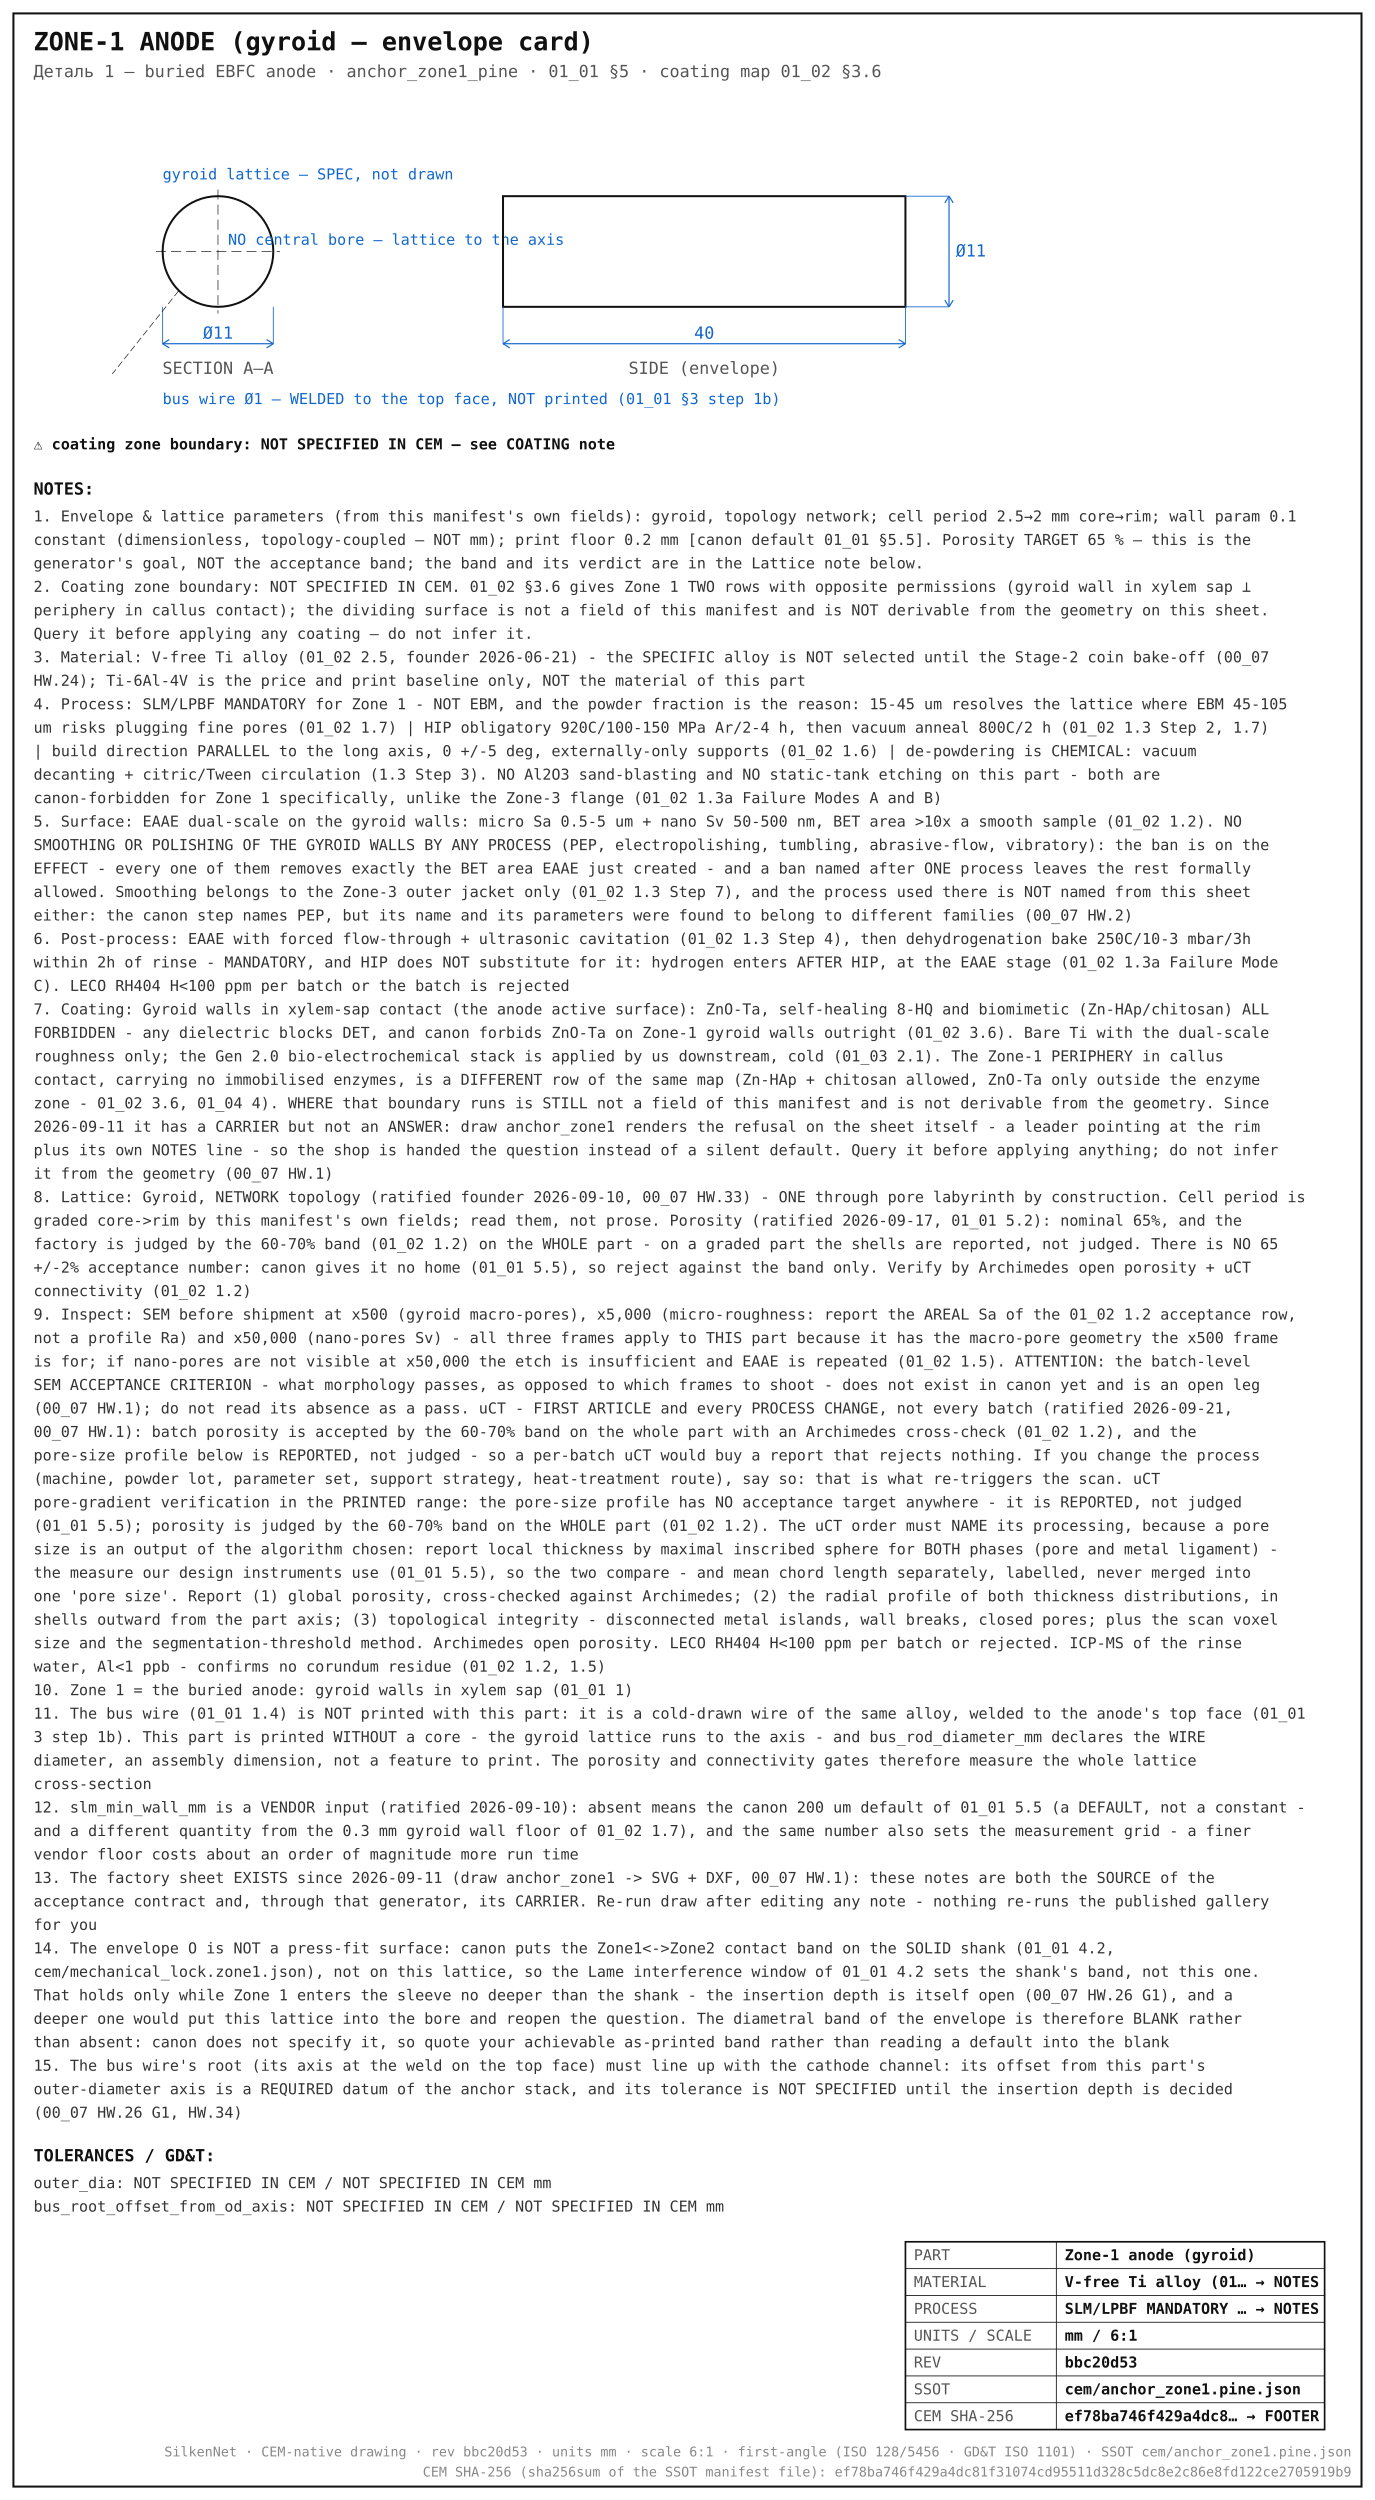
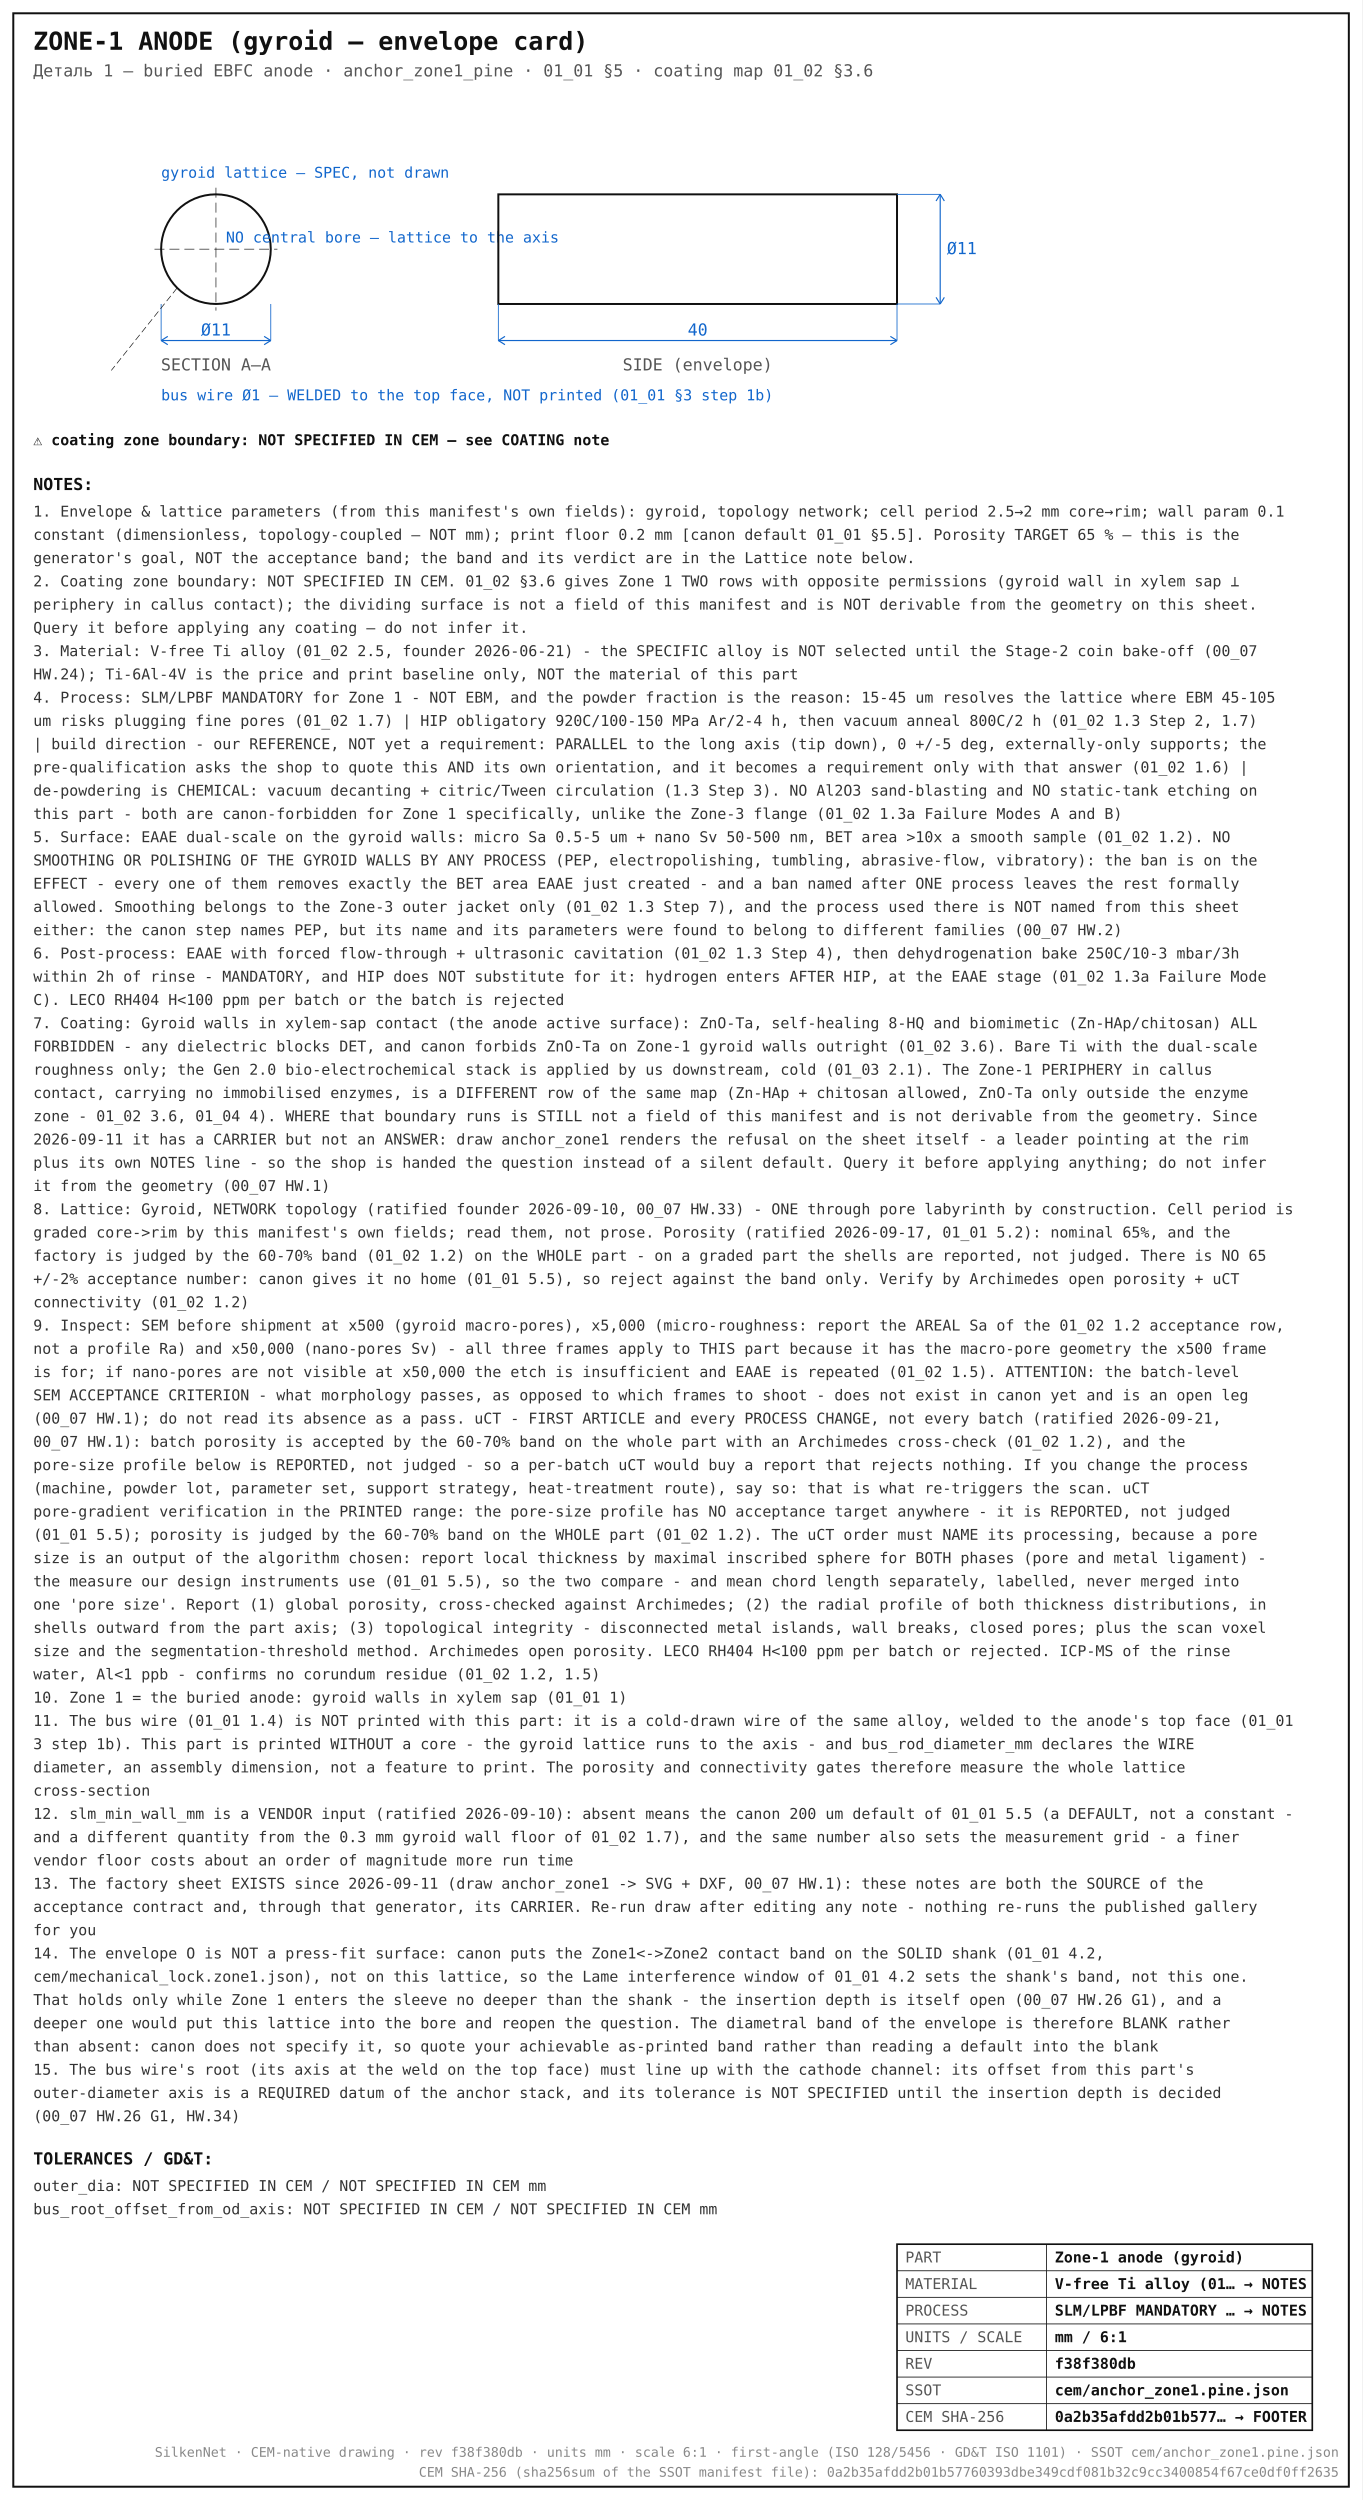
- <svg xmlns="http://www.w3.org/2000/svg" width="820" height="1491" viewBox="0 0 820 1491">
-   <rect x="0" y="0" width="820" height="1491" fill="white" />
-   <rect x="8" y="8" width="804" height="1475" fill="none" stroke="#111" stroke-width="1.2" />
+ <svg xmlns="http://www.w3.org/2000/svg" width="820" height="1505" viewBox="0 0 820 1505">
+   <rect x="0" y="0" width="820" height="1505" fill="white" />
+   <rect x="8" y="8" width="804" height="1489" fill="none" stroke="#111" stroke-width="1.2" />
  <text x="20" y="30" font-family="monospace" font-size="15" text-anchor="start" fill="#111" font-weight="bold">ZONE-1 ANODE  (gyroid — envelope card)</text>
  <text x="20" y="46" font-family="monospace" font-size="10" text-anchor="start" fill="#555" font-weight="normal">Деталь 1 — buried EBFC anode · anchor_zone1_pine · 01_01 §5 · coating map 01_02 §3.6</text>
  <circle cx="130" cy="150" r="33" fill="none" stroke="#111" stroke-width="1.2" />
  <line x1="93" y1="150" x2="167" y2="150" stroke="#111" stroke-width="0.4" stroke-dasharray="6 3" />
  <line x1="130" y1="113" x2="130" y2="187" stroke="#111" stroke-width="0.4" stroke-dasharray="6 3" />
  <text x="130" y="223" font-family="monospace" font-size="10" text-anchor="middle" fill="#555" font-weight="normal">SECTION A–A</text>
  <line x1="97" y1="183" x2="97" y2="205" stroke="#1166cc" stroke-width="0.5" />
  <line x1="163" y1="183" x2="163" y2="205" stroke="#1166cc" stroke-width="0.5" />
  <line x1="97" y1="205" x2="163" y2="205" stroke="#1166cc" stroke-width="0.7" />
  <line x1="97" y1="205" x2="101" y2="202.5" stroke="#1166cc" stroke-width="0.7" />
  <line x1="97" y1="205" x2="101" y2="207.5" stroke="#1166cc" stroke-width="0.7" />
  <line x1="163" y1="205" x2="159" y2="202.5" stroke="#1166cc" stroke-width="0.7" />
  <line x1="163" y1="205" x2="159" y2="207.5" stroke="#1166cc" stroke-width="0.7" />
  <text x="130" y="202" font-family="monospace" font-size="10" text-anchor="middle" fill="#1166cc" font-weight="normal">Ø11</text>
  <text x="136" y="146" font-family="monospace" font-size="9" text-anchor="start" fill="#1166cc" font-weight="normal">NO central bore — lattice to the axis</text>
  <text x="97" y="241" font-family="monospace" font-size="9" text-anchor="start" fill="#1166cc" font-weight="normal">bus wire Ø1 — WELDED to the top face, NOT printed (01_01 §3 step 1b)</text>
  <text x="97" y="107" font-family="monospace" font-size="9" text-anchor="start" fill="#1166cc" font-weight="normal">gyroid lattice — SPEC, not drawn</text>
  <line x1="106.57" y1="173.43" x2="67" y2="223" stroke="#111" stroke-width="0.4" stroke-dasharray="4 2" />
  <text x="20" y="268" font-family="monospace" font-size="9" text-anchor="start" fill="#111" font-weight="bold">⚠ coating zone boundary: NOT SPECIFIED IN CEM — see COATING note</text>
  <rect x="300" y="117" width="240" height="66" fill="none" stroke="#111" stroke-width="1.2" />
  <text x="420" y="223" font-family="monospace" font-size="10" text-anchor="middle" fill="#555" font-weight="normal">SIDE (envelope)</text>
  <line x1="300" y1="183" x2="300" y2="205" stroke="#1166cc" stroke-width="0.5" />
  <line x1="540" y1="183" x2="540" y2="205" stroke="#1166cc" stroke-width="0.5" />
  <line x1="300" y1="205" x2="540" y2="205" stroke="#1166cc" stroke-width="0.7" />
  <line x1="300" y1="205" x2="304" y2="202.5" stroke="#1166cc" stroke-width="0.7" />
  <line x1="300" y1="205" x2="304" y2="207.5" stroke="#1166cc" stroke-width="0.7" />
  <line x1="540" y1="205" x2="536" y2="202.5" stroke="#1166cc" stroke-width="0.7" />
  <line x1="540" y1="205" x2="536" y2="207.5" stroke="#1166cc" stroke-width="0.7" />
  <text x="420" y="202" font-family="monospace" font-size="10" text-anchor="middle" fill="#1166cc" font-weight="normal">40</text>
  <line x1="540" y1="117" x2="566" y2="117" stroke="#1166cc" stroke-width="0.5" />
  <line x1="540" y1="183" x2="566" y2="183" stroke="#1166cc" stroke-width="0.5" />
  <line x1="566" y1="117" x2="566" y2="183" stroke="#1166cc" stroke-width="0.7" />
  <line x1="566" y1="117" x2="563.5" y2="121" stroke="#1166cc" stroke-width="0.7" />
  <line x1="566" y1="117" x2="568.5" y2="121" stroke="#1166cc" stroke-width="0.7" />
  <line x1="566" y1="183" x2="563.5" y2="179" stroke="#1166cc" stroke-width="0.7" />
  <line x1="566" y1="183" x2="568.5" y2="179" stroke="#1166cc" stroke-width="0.7" />
  <text x="570" y="153" font-family="monospace" font-size="10" text-anchor="start" fill="#1166cc" font-weight="normal">Ø11</text>
  <text x="20" y="295" font-family="monospace" font-size="10" text-anchor="start" fill="#111" font-weight="bold">NOTES:</text>
  <text x="20" y="311" font-family="monospace" font-size="9" text-anchor="start" fill="#333" font-weight="normal">1. Envelope &amp; lattice parameters (from this manifest's own fields): gyroid, topology network; cell period 2.5→2 mm core→rim; wall param 0.1</text>
  <text x="20" y="325" font-family="monospace" font-size="9" text-anchor="start" fill="#333" font-weight="normal">   constant (dimensionless, topology-coupled — NOT mm); print floor 0.2 mm [canon default 01_01 §5.5]. Porosity TARGET 65 % — this is the</text>
  <text x="20" y="339" font-family="monospace" font-size="9" text-anchor="start" fill="#333" font-weight="normal">   generator's goal, NOT the acceptance band; the band and its verdict are in the Lattice note below.</text>
  <text x="20" y="353" font-family="monospace" font-size="9" text-anchor="start" fill="#333" font-weight="normal">2. Coating zone boundary: NOT SPECIFIED IN CEM. 01_02 §3.6 gives Zone 1 TWO rows with opposite permissions (gyroid wall in xylem sap ⊥</text>
  <text x="20" y="367" font-family="monospace" font-size="9" text-anchor="start" fill="#333" font-weight="normal">   periphery in callus contact); the dividing surface is not a field of this manifest and is NOT derivable from the geometry on this sheet.</text>
  <text x="20" y="381" font-family="monospace" font-size="9" text-anchor="start" fill="#333" font-weight="normal">   Query it before applying any coating — do not infer it.</text>
  <text x="20" y="395" font-family="monospace" font-size="9" text-anchor="start" fill="#333" font-weight="normal">3. Material: V-free Ti alloy (01_02 2.5, founder 2026-06-21) - the SPECIFIC alloy is NOT selected until the Stage-2 coin bake-off (00_07</text>
  <text x="20" y="409" font-family="monospace" font-size="9" text-anchor="start" fill="#333" font-weight="normal">   HW.24); Ti-6Al-4V is the price and print baseline only, NOT the material of this part</text>
  <text x="20" y="423" font-family="monospace" font-size="9" text-anchor="start" fill="#333" font-weight="normal">4. Process: SLM/LPBF MANDATORY for Zone 1 - NOT EBM, and the powder fraction is the reason: 15-45 um resolves the lattice where EBM 45-105</text>
  <text x="20" y="437" font-family="monospace" font-size="9" text-anchor="start" fill="#333" font-weight="normal">   um risks plugging fine pores (01_02 1.7) | HIP obligatory 920C/100-150 MPa Ar/2-4 h, then vacuum anneal 800C/2 h (01_02 1.3 Step 2, 1.7)</text>
-   <text x="20" y="451" font-family="monospace" font-size="9" text-anchor="start" fill="#333" font-weight="normal">   | build direction PARALLEL to the long axis, 0 +/-5 deg, externally-only supports (01_02 1.6) | de-powdering is CHEMICAL: vacuum</text>
-   <text x="20" y="465" font-family="monospace" font-size="9" text-anchor="start" fill="#333" font-weight="normal">   decanting + citric/Tween circulation (1.3 Step 3). NO Al2O3 sand-blasting and NO static-tank etching on this part - both are</text>
-   <text x="20" y="479" font-family="monospace" font-size="9" text-anchor="start" fill="#333" font-weight="normal">   canon-forbidden for Zone 1 specifically, unlike the Zone-3 flange (01_02 1.3a Failure Modes A and B)</text>
-   <text x="20" y="493" font-family="monospace" font-size="9" text-anchor="start" fill="#333" font-weight="normal">5. Surface: EAAE dual-scale on the gyroid walls: micro Sa 0.5-5 um + nano Sv 50-500 nm, BET area &gt;10x a smooth sample (01_02 1.2). NO</text>
-   <text x="20" y="507" font-family="monospace" font-size="9" text-anchor="start" fill="#333" font-weight="normal">   SMOOTHING OR POLISHING OF THE GYROID WALLS BY ANY PROCESS (PEP, electropolishing, tumbling, abrasive-flow, vibratory): the ban is on the</text>
-   <text x="20" y="521" font-family="monospace" font-size="9" text-anchor="start" fill="#333" font-weight="normal">   EFFECT - every one of them removes exactly the BET area EAAE just created - and a ban named after ONE process leaves the rest formally</text>
-   <text x="20" y="535" font-family="monospace" font-size="9" text-anchor="start" fill="#333" font-weight="normal">   allowed. Smoothing belongs to the Zone-3 outer jacket only (01_02 1.3 Step 7), and the process used there is NOT named from this sheet</text>
-   <text x="20" y="549" font-family="monospace" font-size="9" text-anchor="start" fill="#333" font-weight="normal">   either: the canon step names PEP, but its name and its parameters were found to belong to different families (00_07 HW.2)</text>
-   <text x="20" y="563" font-family="monospace" font-size="9" text-anchor="start" fill="#333" font-weight="normal">6. Post-process: EAAE with forced flow-through + ultrasonic cavitation (01_02 1.3 Step 4), then dehydrogenation bake 250C/10-3 mbar/3h</text>
-   <text x="20" y="577" font-family="monospace" font-size="9" text-anchor="start" fill="#333" font-weight="normal">   within 2h of rinse - MANDATORY, and HIP does NOT substitute for it: hydrogen enters AFTER HIP, at the EAAE stage (01_02 1.3a Failure Mode</text>
-   <text x="20" y="591" font-family="monospace" font-size="9" text-anchor="start" fill="#333" font-weight="normal">   C). LECO RH404 H&lt;100 ppm per batch or the batch is rejected</text>
-   <text x="20" y="605" font-family="monospace" font-size="9" text-anchor="start" fill="#333" font-weight="normal">7. Coating: Gyroid walls in xylem-sap contact (the anode active surface): ZnO-Ta, self-healing 8-HQ and biomimetic (Zn-HAp/chitosan) ALL</text>
-   <text x="20" y="619" font-family="monospace" font-size="9" text-anchor="start" fill="#333" font-weight="normal">   FORBIDDEN - any dielectric blocks DET, and canon forbids ZnO-Ta on Zone-1 gyroid walls outright (01_02 3.6). Bare Ti with the dual-scale</text>
-   <text x="20" y="633" font-family="monospace" font-size="9" text-anchor="start" fill="#333" font-weight="normal">   roughness only; the Gen 2.0 bio-electrochemical stack is applied by us downstream, cold (01_03 2.1). The Zone-1 PERIPHERY in callus</text>
-   <text x="20" y="647" font-family="monospace" font-size="9" text-anchor="start" fill="#333" font-weight="normal">   contact, carrying no immobilised enzymes, is a DIFFERENT row of the same map (Zn-HAp + chitosan allowed, ZnO-Ta only outside the enzyme</text>
-   <text x="20" y="661" font-family="monospace" font-size="9" text-anchor="start" fill="#333" font-weight="normal">   zone - 01_02 3.6, 01_04 4). WHERE that boundary runs is STILL not a field of this manifest and is not derivable from the geometry. Since</text>
-   <text x="20" y="675" font-family="monospace" font-size="9" text-anchor="start" fill="#333" font-weight="normal">   2026-09-11 it has a CARRIER but not an ANSWER: draw anchor_zone1 renders the refusal on the sheet itself - a leader pointing at the rim</text>
-   <text x="20" y="689" font-family="monospace" font-size="9" text-anchor="start" fill="#333" font-weight="normal">   plus its own NOTES line - so the shop is handed the question instead of a silent default. Query it before applying anything; do not infer</text>
-   <text x="20" y="703" font-family="monospace" font-size="9" text-anchor="start" fill="#333" font-weight="normal">   it from the geometry (00_07 HW.1)</text>
-   <text x="20" y="717" font-family="monospace" font-size="9" text-anchor="start" fill="#333" font-weight="normal">8. Lattice: Gyroid, NETWORK topology (ratified founder 2026-09-10, 00_07 HW.33) - ONE through pore labyrinth by construction. Cell period is</text>
-   <text x="20" y="731" font-family="monospace" font-size="9" text-anchor="start" fill="#333" font-weight="normal">   graded core-&gt;rim by this manifest's own fields; read them, not prose. Porosity (ratified 2026-09-17, 01_01 5.2): nominal 65%, and the</text>
-   <text x="20" y="745" font-family="monospace" font-size="9" text-anchor="start" fill="#333" font-weight="normal">   factory is judged by the 60-70% band (01_02 1.2) on the WHOLE part - on a graded part the shells are reported, not judged. There is NO 65</text>
-   <text x="20" y="759" font-family="monospace" font-size="9" text-anchor="start" fill="#333" font-weight="normal">   +/-2% acceptance number: canon gives it no home (01_01 5.5), so reject against the band only. Verify by Archimedes open porosity + uCT</text>
-   <text x="20" y="773" font-family="monospace" font-size="9" text-anchor="start" fill="#333" font-weight="normal">   connectivity (01_02 1.2)</text>
-   <text x="20" y="787" font-family="monospace" font-size="9" text-anchor="start" fill="#333" font-weight="normal">9. Inspect: SEM before shipment at x500 (gyroid macro-pores), x5,000 (micro-roughness: report the AREAL Sa of the 01_02 1.2 acceptance row,</text>
-   <text x="20" y="801" font-family="monospace" font-size="9" text-anchor="start" fill="#333" font-weight="normal">   not a profile Ra) and x50,000 (nano-pores Sv) - all three frames apply to THIS part because it has the macro-pore geometry the x500 frame</text>
-   <text x="20" y="815" font-family="monospace" font-size="9" text-anchor="start" fill="#333" font-weight="normal">   is for; if nano-pores are not visible at x50,000 the etch is insufficient and EAAE is repeated (01_02 1.5). ATTENTION: the batch-level</text>
-   <text x="20" y="829" font-family="monospace" font-size="9" text-anchor="start" fill="#333" font-weight="normal">   SEM ACCEPTANCE CRITERION - what morphology passes, as opposed to which frames to shoot - does not exist in canon yet and is an open leg</text>
-   <text x="20" y="843" font-family="monospace" font-size="9" text-anchor="start" fill="#333" font-weight="normal">   (00_07 HW.1); do not read its absence as a pass. uCT - FIRST ARTICLE and every PROCESS CHANGE, not every batch (ratified 2026-09-21,</text>
-   <text x="20" y="857" font-family="monospace" font-size="9" text-anchor="start" fill="#333" font-weight="normal">   00_07 HW.1): batch porosity is accepted by the 60-70% band on the whole part with an Archimedes cross-check (01_02 1.2), and the</text>
-   <text x="20" y="871" font-family="monospace" font-size="9" text-anchor="start" fill="#333" font-weight="normal">   pore-size profile below is REPORTED, not judged - so a per-batch uCT would buy a report that rejects nothing. If you change the process</text>
-   <text x="20" y="885" font-family="monospace" font-size="9" text-anchor="start" fill="#333" font-weight="normal">   (machine, powder lot, parameter set, support strategy, heat-treatment route), say so: that is what re-triggers the scan. uCT</text>
-   <text x="20" y="899" font-family="monospace" font-size="9" text-anchor="start" fill="#333" font-weight="normal">   pore-gradient verification in the PRINTED range: the pore-size profile has NO acceptance target anywhere - it is REPORTED, not judged</text>
-   <text x="20" y="913" font-family="monospace" font-size="9" text-anchor="start" fill="#333" font-weight="normal">   (01_01 5.5); porosity is judged by the 60-70% band on the WHOLE part (01_02 1.2). The uCT order must NAME its processing, because a pore</text>
-   <text x="20" y="927" font-family="monospace" font-size="9" text-anchor="start" fill="#333" font-weight="normal">   size is an output of the algorithm chosen: report local thickness by maximal inscribed sphere for BOTH phases (pore and metal ligament) -</text>
-   <text x="20" y="941" font-family="monospace" font-size="9" text-anchor="start" fill="#333" font-weight="normal">   the measure our design instruments use (01_01 5.5), so the two compare - and mean chord length separately, labelled, never merged into</text>
-   <text x="20" y="955" font-family="monospace" font-size="9" text-anchor="start" fill="#333" font-weight="normal">   one 'pore size'. Report (1) global porosity, cross-checked against Archimedes; (2) the radial profile of both thickness distributions, in</text>
-   <text x="20" y="969" font-family="monospace" font-size="9" text-anchor="start" fill="#333" font-weight="normal">   shells outward from the part axis; (3) topological integrity - disconnected metal islands, wall breaks, closed pores; plus the scan voxel</text>
-   <text x="20" y="983" font-family="monospace" font-size="9" text-anchor="start" fill="#333" font-weight="normal">   size and the segmentation-threshold method. Archimedes open porosity. LECO RH404 H&lt;100 ppm per batch or rejected. ICP-MS of the rinse</text>
-   <text x="20" y="997" font-family="monospace" font-size="9" text-anchor="start" fill="#333" font-weight="normal">   water, Al&lt;1 ppb - confirms no corundum residue (01_02 1.2, 1.5)</text>
-   <text x="20" y="1011" font-family="monospace" font-size="9" text-anchor="start" fill="#333" font-weight="normal">10. Zone 1 = the buried anode: gyroid walls in xylem sap (01_01 1)</text>
-   <text x="20" y="1025" font-family="monospace" font-size="9" text-anchor="start" fill="#333" font-weight="normal">11. The bus wire (01_01 1.4) is NOT printed with this part: it is a cold-drawn wire of the same alloy, welded to the anode's top face (01_01</text>
-   <text x="20" y="1039" font-family="monospace" font-size="9" text-anchor="start" fill="#333" font-weight="normal">   3 step 1b). This part is printed WITHOUT a core - the gyroid lattice runs to the axis - and bus_rod_diameter_mm declares the WIRE</text>
-   <text x="20" y="1053" font-family="monospace" font-size="9" text-anchor="start" fill="#333" font-weight="normal">   diameter, an assembly dimension, not a feature to print. The porosity and connectivity gates therefore measure the whole lattice</text>
-   <text x="20" y="1067" font-family="monospace" font-size="9" text-anchor="start" fill="#333" font-weight="normal">   cross-section</text>
-   <text x="20" y="1081" font-family="monospace" font-size="9" text-anchor="start" fill="#333" font-weight="normal">12. slm_min_wall_mm is a VENDOR input (ratified 2026-09-10): absent means the canon 200 um default of 01_01 5.5 (a DEFAULT, not a constant -</text>
-   <text x="20" y="1095" font-family="monospace" font-size="9" text-anchor="start" fill="#333" font-weight="normal">   and a different quantity from the 0.3 mm gyroid wall floor of 01_02 1.7), and the same number also sets the measurement grid - a finer</text>
-   <text x="20" y="1109" font-family="monospace" font-size="9" text-anchor="start" fill="#333" font-weight="normal">   vendor floor costs about an order of magnitude more run time</text>
-   <text x="20" y="1123" font-family="monospace" font-size="9" text-anchor="start" fill="#333" font-weight="normal">13. The factory sheet EXISTS since 2026-09-11 (draw anchor_zone1 -&gt; SVG + DXF, 00_07 HW.1): these notes are both the SOURCE of the</text>
-   <text x="20" y="1137" font-family="monospace" font-size="9" text-anchor="start" fill="#333" font-weight="normal">   acceptance contract and, through that generator, its CARRIER. Re-run draw after editing any note - nothing re-runs the published gallery</text>
-   <text x="20" y="1151" font-family="monospace" font-size="9" text-anchor="start" fill="#333" font-weight="normal">   for you</text>
-   <text x="20" y="1165" font-family="monospace" font-size="9" text-anchor="start" fill="#333" font-weight="normal">14. The envelope O is NOT a press-fit surface: canon puts the Zone1&lt;-&gt;Zone2 contact band on the SOLID shank (01_01 4.2,</text>
-   <text x="20" y="1179" font-family="monospace" font-size="9" text-anchor="start" fill="#333" font-weight="normal">   cem/mechanical_lock.zone1.json), not on this lattice, so the Lame interference window of 01_01 4.2 sets the shank's band, not this one.</text>
-   <text x="20" y="1193" font-family="monospace" font-size="9" text-anchor="start" fill="#333" font-weight="normal">   That holds only while Zone 1 enters the sleeve no deeper than the shank - the insertion depth is itself open (00_07 HW.26 G1), and a</text>
-   <text x="20" y="1207" font-family="monospace" font-size="9" text-anchor="start" fill="#333" font-weight="normal">   deeper one would put this lattice into the bore and reopen the question. The diametral band of the envelope is therefore BLANK rather</text>
-   <text x="20" y="1221" font-family="monospace" font-size="9" text-anchor="start" fill="#333" font-weight="normal">   than absent: canon does not specify it, so quote your achievable as-printed band rather than reading a default into the blank</text>
-   <text x="20" y="1235" font-family="monospace" font-size="9" text-anchor="start" fill="#333" font-weight="normal">15. The bus wire's root (its axis at the weld on the top face) must line up with the cathode channel: its offset from this part's</text>
-   <text x="20" y="1249" font-family="monospace" font-size="9" text-anchor="start" fill="#333" font-weight="normal">   outer-diameter axis is a REQUIRED datum of the anchor stack, and its tolerance is NOT SPECIFIED until the insertion depth is decided</text>
-   <text x="20" y="1263" font-family="monospace" font-size="9" text-anchor="start" fill="#333" font-weight="normal">   (00_07 HW.26 G1, HW.34)</text>
-   <text x="20" y="1289" font-family="monospace" font-size="10" text-anchor="start" fill="#111" font-weight="bold">TOLERANCES / GD&amp;T:</text>
-   <text x="20" y="1305" font-family="monospace" font-size="9" text-anchor="start" fill="#333" font-weight="normal">outer_dia: NOT SPECIFIED IN CEM / NOT SPECIFIED IN CEM mm</text>
-   <text x="20" y="1319" font-family="monospace" font-size="9" text-anchor="start" fill="#333" font-weight="normal">bus_root_offset_from_od_axis: NOT SPECIFIED IN CEM / NOT SPECIFIED IN CEM mm</text>
-   <rect x="540" y="1337" width="250" height="112" fill="none" stroke="#111" stroke-width="1" />
-   <line x1="630" y1="1337" x2="630" y2="1353" stroke="#111" stroke-width="0.5" />
-   <text x="545" y="1348" font-family="monospace" font-size="9" text-anchor="start" fill="#555" font-weight="normal">PART</text>
-   <text x="635" y="1348" font-family="monospace" font-size="9" text-anchor="start" fill="#111" font-weight="bold">Zone-1 anode (gyroid)</text>
-   <line x1="540" y1="1353" x2="790" y2="1353" stroke="#111" stroke-width="0.5" />
-   <line x1="630" y1="1353" x2="630" y2="1369" stroke="#111" stroke-width="0.5" />
-   <text x="545" y="1364" font-family="monospace" font-size="9" text-anchor="start" fill="#555" font-weight="normal">MATERIAL</text>
-   <text x="635" y="1364" font-family="monospace" font-size="9" text-anchor="start" fill="#111" font-weight="bold">V-free Ti alloy (01… → NOTES</text>
-   <line x1="540" y1="1369" x2="790" y2="1369" stroke="#111" stroke-width="0.5" />
-   <line x1="630" y1="1369" x2="630" y2="1385" stroke="#111" stroke-width="0.5" />
-   <text x="545" y="1380" font-family="monospace" font-size="9" text-anchor="start" fill="#555" font-weight="normal">PROCESS</text>
-   <text x="635" y="1380" font-family="monospace" font-size="9" text-anchor="start" fill="#111" font-weight="bold">SLM/LPBF MANDATORY … → NOTES</text>
-   <line x1="540" y1="1385" x2="790" y2="1385" stroke="#111" stroke-width="0.5" />
-   <line x1="630" y1="1385" x2="630" y2="1401" stroke="#111" stroke-width="0.5" />
-   <text x="545" y="1396" font-family="monospace" font-size="9" text-anchor="start" fill="#555" font-weight="normal">UNITS / SCALE</text>
-   <text x="635" y="1396" font-family="monospace" font-size="9" text-anchor="start" fill="#111" font-weight="bold">mm / 6:1</text>
-   <line x1="540" y1="1401" x2="790" y2="1401" stroke="#111" stroke-width="0.5" />
-   <line x1="630" y1="1401" x2="630" y2="1417" stroke="#111" stroke-width="0.5" />
-   <text x="545" y="1412" font-family="monospace" font-size="9" text-anchor="start" fill="#555" font-weight="normal">REV</text>
-   <text x="635" y="1412" font-family="monospace" font-size="9" text-anchor="start" fill="#111" font-weight="bold">bbc20d53</text>
-   <line x1="540" y1="1417" x2="790" y2="1417" stroke="#111" stroke-width="0.5" />
-   <line x1="630" y1="1417" x2="630" y2="1433" stroke="#111" stroke-width="0.5" />
-   <text x="545" y="1428" font-family="monospace" font-size="9" text-anchor="start" fill="#555" font-weight="normal">SSOT</text>
-   <text x="635" y="1428" font-family="monospace" font-size="9" text-anchor="start" fill="#111" font-weight="bold">cem/anchor_zone1.pine.json</text>
-   <line x1="540" y1="1433" x2="790" y2="1433" stroke="#111" stroke-width="0.5" />
-   <line x1="630" y1="1433" x2="630" y2="1449" stroke="#111" stroke-width="0.5" />
-   <text x="545" y="1444" font-family="monospace" font-size="9" text-anchor="start" fill="#555" font-weight="normal">CEM SHA-256</text>
-   <text x="635" y="1444" font-family="monospace" font-size="9" text-anchor="start" fill="#111" font-weight="bold">ef78ba746f429a4dc8… → FOOTER</text>
-   <text x="806" y="1465" font-family="monospace" font-size="8" text-anchor="end" fill="#888" font-weight="normal">SilkenNet · CEM-native drawing · rev bbc20d53 · units mm · scale 6:1 · first-angle (ISO 128/5456 · GD&amp;T ISO 1101) · SSOT cem/anchor_zone1.pine.json</text>
-   <text x="806" y="1477" font-family="monospace" font-size="8" text-anchor="end" fill="#888" font-weight="normal">CEM SHA-256 (sha256sum of the SSOT manifest file): ef78ba746f429a4dc81f31074cd95511d328c5dc8e2c86e8fd122ce2705919b9</text>
+   <text x="20" y="451" font-family="monospace" font-size="9" text-anchor="start" fill="#333" font-weight="normal">   | build direction - our REFERENCE, NOT yet a requirement: PARALLEL to the long axis (tip down), 0 +/-5 deg, externally-only supports; the</text>
+   <text x="20" y="465" font-family="monospace" font-size="9" text-anchor="start" fill="#333" font-weight="normal">   pre-qualification asks the shop to quote this AND its own orientation, and it becomes a requirement only with that answer (01_02 1.6) |</text>
+   <text x="20" y="479" font-family="monospace" font-size="9" text-anchor="start" fill="#333" font-weight="normal">   de-powdering is CHEMICAL: vacuum decanting + citric/Tween circulation (1.3 Step 3). NO Al2O3 sand-blasting and NO static-tank etching on</text>
+   <text x="20" y="493" font-family="monospace" font-size="9" text-anchor="start" fill="#333" font-weight="normal">   this part - both are canon-forbidden for Zone 1 specifically, unlike the Zone-3 flange (01_02 1.3a Failure Modes A and B)</text>
+   <text x="20" y="507" font-family="monospace" font-size="9" text-anchor="start" fill="#333" font-weight="normal">5. Surface: EAAE dual-scale on the gyroid walls: micro Sa 0.5-5 um + nano Sv 50-500 nm, BET area &gt;10x a smooth sample (01_02 1.2). NO</text>
+   <text x="20" y="521" font-family="monospace" font-size="9" text-anchor="start" fill="#333" font-weight="normal">   SMOOTHING OR POLISHING OF THE GYROID WALLS BY ANY PROCESS (PEP, electropolishing, tumbling, abrasive-flow, vibratory): the ban is on the</text>
+   <text x="20" y="535" font-family="monospace" font-size="9" text-anchor="start" fill="#333" font-weight="normal">   EFFECT - every one of them removes exactly the BET area EAAE just created - and a ban named after ONE process leaves the rest formally</text>
+   <text x="20" y="549" font-family="monospace" font-size="9" text-anchor="start" fill="#333" font-weight="normal">   allowed. Smoothing belongs to the Zone-3 outer jacket only (01_02 1.3 Step 7), and the process used there is NOT named from this sheet</text>
+   <text x="20" y="563" font-family="monospace" font-size="9" text-anchor="start" fill="#333" font-weight="normal">   either: the canon step names PEP, but its name and its parameters were found to belong to different families (00_07 HW.2)</text>
+   <text x="20" y="577" font-family="monospace" font-size="9" text-anchor="start" fill="#333" font-weight="normal">6. Post-process: EAAE with forced flow-through + ultrasonic cavitation (01_02 1.3 Step 4), then dehydrogenation bake 250C/10-3 mbar/3h</text>
+   <text x="20" y="591" font-family="monospace" font-size="9" text-anchor="start" fill="#333" font-weight="normal">   within 2h of rinse - MANDATORY, and HIP does NOT substitute for it: hydrogen enters AFTER HIP, at the EAAE stage (01_02 1.3a Failure Mode</text>
+   <text x="20" y="605" font-family="monospace" font-size="9" text-anchor="start" fill="#333" font-weight="normal">   C). LECO RH404 H&lt;100 ppm per batch or the batch is rejected</text>
+   <text x="20" y="619" font-family="monospace" font-size="9" text-anchor="start" fill="#333" font-weight="normal">7. Coating: Gyroid walls in xylem-sap contact (the anode active surface): ZnO-Ta, self-healing 8-HQ and biomimetic (Zn-HAp/chitosan) ALL</text>
+   <text x="20" y="633" font-family="monospace" font-size="9" text-anchor="start" fill="#333" font-weight="normal">   FORBIDDEN - any dielectric blocks DET, and canon forbids ZnO-Ta on Zone-1 gyroid walls outright (01_02 3.6). Bare Ti with the dual-scale</text>
+   <text x="20" y="647" font-family="monospace" font-size="9" text-anchor="start" fill="#333" font-weight="normal">   roughness only; the Gen 2.0 bio-electrochemical stack is applied by us downstream, cold (01_03 2.1). The Zone-1 PERIPHERY in callus</text>
+   <text x="20" y="661" font-family="monospace" font-size="9" text-anchor="start" fill="#333" font-weight="normal">   contact, carrying no immobilised enzymes, is a DIFFERENT row of the same map (Zn-HAp + chitosan allowed, ZnO-Ta only outside the enzyme</text>
+   <text x="20" y="675" font-family="monospace" font-size="9" text-anchor="start" fill="#333" font-weight="normal">   zone - 01_02 3.6, 01_04 4). WHERE that boundary runs is STILL not a field of this manifest and is not derivable from the geometry. Since</text>
+   <text x="20" y="689" font-family="monospace" font-size="9" text-anchor="start" fill="#333" font-weight="normal">   2026-09-11 it has a CARRIER but not an ANSWER: draw anchor_zone1 renders the refusal on the sheet itself - a leader pointing at the rim</text>
+   <text x="20" y="703" font-family="monospace" font-size="9" text-anchor="start" fill="#333" font-weight="normal">   plus its own NOTES line - so the shop is handed the question instead of a silent default. Query it before applying anything; do not infer</text>
+   <text x="20" y="717" font-family="monospace" font-size="9" text-anchor="start" fill="#333" font-weight="normal">   it from the geometry (00_07 HW.1)</text>
+   <text x="20" y="731" font-family="monospace" font-size="9" text-anchor="start" fill="#333" font-weight="normal">8. Lattice: Gyroid, NETWORK topology (ratified founder 2026-09-10, 00_07 HW.33) - ONE through pore labyrinth by construction. Cell period is</text>
+   <text x="20" y="745" font-family="monospace" font-size="9" text-anchor="start" fill="#333" font-weight="normal">   graded core-&gt;rim by this manifest's own fields; read them, not prose. Porosity (ratified 2026-09-17, 01_01 5.2): nominal 65%, and the</text>
+   <text x="20" y="759" font-family="monospace" font-size="9" text-anchor="start" fill="#333" font-weight="normal">   factory is judged by the 60-70% band (01_02 1.2) on the WHOLE part - on a graded part the shells are reported, not judged. There is NO 65</text>
+   <text x="20" y="773" font-family="monospace" font-size="9" text-anchor="start" fill="#333" font-weight="normal">   +/-2% acceptance number: canon gives it no home (01_01 5.5), so reject against the band only. Verify by Archimedes open porosity + uCT</text>
+   <text x="20" y="787" font-family="monospace" font-size="9" text-anchor="start" fill="#333" font-weight="normal">   connectivity (01_02 1.2)</text>
+   <text x="20" y="801" font-family="monospace" font-size="9" text-anchor="start" fill="#333" font-weight="normal">9. Inspect: SEM before shipment at x500 (gyroid macro-pores), x5,000 (micro-roughness: report the AREAL Sa of the 01_02 1.2 acceptance row,</text>
+   <text x="20" y="815" font-family="monospace" font-size="9" text-anchor="start" fill="#333" font-weight="normal">   not a profile Ra) and x50,000 (nano-pores Sv) - all three frames apply to THIS part because it has the macro-pore geometry the x500 frame</text>
+   <text x="20" y="829" font-family="monospace" font-size="9" text-anchor="start" fill="#333" font-weight="normal">   is for; if nano-pores are not visible at x50,000 the etch is insufficient and EAAE is repeated (01_02 1.5). ATTENTION: the batch-level</text>
+   <text x="20" y="843" font-family="monospace" font-size="9" text-anchor="start" fill="#333" font-weight="normal">   SEM ACCEPTANCE CRITERION - what morphology passes, as opposed to which frames to shoot - does not exist in canon yet and is an open leg</text>
+   <text x="20" y="857" font-family="monospace" font-size="9" text-anchor="start" fill="#333" font-weight="normal">   (00_07 HW.1); do not read its absence as a pass. uCT - FIRST ARTICLE and every PROCESS CHANGE, not every batch (ratified 2026-09-21,</text>
+   <text x="20" y="871" font-family="monospace" font-size="9" text-anchor="start" fill="#333" font-weight="normal">   00_07 HW.1): batch porosity is accepted by the 60-70% band on the whole part with an Archimedes cross-check (01_02 1.2), and the</text>
+   <text x="20" y="885" font-family="monospace" font-size="9" text-anchor="start" fill="#333" font-weight="normal">   pore-size profile below is REPORTED, not judged - so a per-batch uCT would buy a report that rejects nothing. If you change the process</text>
+   <text x="20" y="899" font-family="monospace" font-size="9" text-anchor="start" fill="#333" font-weight="normal">   (machine, powder lot, parameter set, support strategy, heat-treatment route), say so: that is what re-triggers the scan. uCT</text>
+   <text x="20" y="913" font-family="monospace" font-size="9" text-anchor="start" fill="#333" font-weight="normal">   pore-gradient verification in the PRINTED range: the pore-size profile has NO acceptance target anywhere - it is REPORTED, not judged</text>
+   <text x="20" y="927" font-family="monospace" font-size="9" text-anchor="start" fill="#333" font-weight="normal">   (01_01 5.5); porosity is judged by the 60-70% band on the WHOLE part (01_02 1.2). The uCT order must NAME its processing, because a pore</text>
+   <text x="20" y="941" font-family="monospace" font-size="9" text-anchor="start" fill="#333" font-weight="normal">   size is an output of the algorithm chosen: report local thickness by maximal inscribed sphere for BOTH phases (pore and metal ligament) -</text>
+   <text x="20" y="955" font-family="monospace" font-size="9" text-anchor="start" fill="#333" font-weight="normal">   the measure our design instruments use (01_01 5.5), so the two compare - and mean chord length separately, labelled, never merged into</text>
+   <text x="20" y="969" font-family="monospace" font-size="9" text-anchor="start" fill="#333" font-weight="normal">   one 'pore size'. Report (1) global porosity, cross-checked against Archimedes; (2) the radial profile of both thickness distributions, in</text>
+   <text x="20" y="983" font-family="monospace" font-size="9" text-anchor="start" fill="#333" font-weight="normal">   shells outward from the part axis; (3) topological integrity - disconnected metal islands, wall breaks, closed pores; plus the scan voxel</text>
+   <text x="20" y="997" font-family="monospace" font-size="9" text-anchor="start" fill="#333" font-weight="normal">   size and the segmentation-threshold method. Archimedes open porosity. LECO RH404 H&lt;100 ppm per batch or rejected. ICP-MS of the rinse</text>
+   <text x="20" y="1011" font-family="monospace" font-size="9" text-anchor="start" fill="#333" font-weight="normal">   water, Al&lt;1 ppb - confirms no corundum residue (01_02 1.2, 1.5)</text>
+   <text x="20" y="1025" font-family="monospace" font-size="9" text-anchor="start" fill="#333" font-weight="normal">10. Zone 1 = the buried anode: gyroid walls in xylem sap (01_01 1)</text>
+   <text x="20" y="1039" font-family="monospace" font-size="9" text-anchor="start" fill="#333" font-weight="normal">11. The bus wire (01_01 1.4) is NOT printed with this part: it is a cold-drawn wire of the same alloy, welded to the anode's top face (01_01</text>
+   <text x="20" y="1053" font-family="monospace" font-size="9" text-anchor="start" fill="#333" font-weight="normal">   3 step 1b). This part is printed WITHOUT a core - the gyroid lattice runs to the axis - and bus_rod_diameter_mm declares the WIRE</text>
+   <text x="20" y="1067" font-family="monospace" font-size="9" text-anchor="start" fill="#333" font-weight="normal">   diameter, an assembly dimension, not a feature to print. The porosity and connectivity gates therefore measure the whole lattice</text>
+   <text x="20" y="1081" font-family="monospace" font-size="9" text-anchor="start" fill="#333" font-weight="normal">   cross-section</text>
+   <text x="20" y="1095" font-family="monospace" font-size="9" text-anchor="start" fill="#333" font-weight="normal">12. slm_min_wall_mm is a VENDOR input (ratified 2026-09-10): absent means the canon 200 um default of 01_01 5.5 (a DEFAULT, not a constant -</text>
+   <text x="20" y="1109" font-family="monospace" font-size="9" text-anchor="start" fill="#333" font-weight="normal">   and a different quantity from the 0.3 mm gyroid wall floor of 01_02 1.7), and the same number also sets the measurement grid - a finer</text>
+   <text x="20" y="1123" font-family="monospace" font-size="9" text-anchor="start" fill="#333" font-weight="normal">   vendor floor costs about an order of magnitude more run time</text>
+   <text x="20" y="1137" font-family="monospace" font-size="9" text-anchor="start" fill="#333" font-weight="normal">13. The factory sheet EXISTS since 2026-09-11 (draw anchor_zone1 -&gt; SVG + DXF, 00_07 HW.1): these notes are both the SOURCE of the</text>
+   <text x="20" y="1151" font-family="monospace" font-size="9" text-anchor="start" fill="#333" font-weight="normal">   acceptance contract and, through that generator, its CARRIER. Re-run draw after editing any note - nothing re-runs the published gallery</text>
+   <text x="20" y="1165" font-family="monospace" font-size="9" text-anchor="start" fill="#333" font-weight="normal">   for you</text>
+   <text x="20" y="1179" font-family="monospace" font-size="9" text-anchor="start" fill="#333" font-weight="normal">14. The envelope O is NOT a press-fit surface: canon puts the Zone1&lt;-&gt;Zone2 contact band on the SOLID shank (01_01 4.2,</text>
+   <text x="20" y="1193" font-family="monospace" font-size="9" text-anchor="start" fill="#333" font-weight="normal">   cem/mechanical_lock.zone1.json), not on this lattice, so the Lame interference window of 01_01 4.2 sets the shank's band, not this one.</text>
+   <text x="20" y="1207" font-family="monospace" font-size="9" text-anchor="start" fill="#333" font-weight="normal">   That holds only while Zone 1 enters the sleeve no deeper than the shank - the insertion depth is itself open (00_07 HW.26 G1), and a</text>
+   <text x="20" y="1221" font-family="monospace" font-size="9" text-anchor="start" fill="#333" font-weight="normal">   deeper one would put this lattice into the bore and reopen the question. The diametral band of the envelope is therefore BLANK rather</text>
+   <text x="20" y="1235" font-family="monospace" font-size="9" text-anchor="start" fill="#333" font-weight="normal">   than absent: canon does not specify it, so quote your achievable as-printed band rather than reading a default into the blank</text>
+   <text x="20" y="1249" font-family="monospace" font-size="9" text-anchor="start" fill="#333" font-weight="normal">15. The bus wire's root (its axis at the weld on the top face) must line up with the cathode channel: its offset from this part's</text>
+   <text x="20" y="1263" font-family="monospace" font-size="9" text-anchor="start" fill="#333" font-weight="normal">   outer-diameter axis is a REQUIRED datum of the anchor stack, and its tolerance is NOT SPECIFIED until the insertion depth is decided</text>
+   <text x="20" y="1277" font-family="monospace" font-size="9" text-anchor="start" fill="#333" font-weight="normal">   (00_07 HW.26 G1, HW.34)</text>
+   <text x="20" y="1303" font-family="monospace" font-size="10" text-anchor="start" fill="#111" font-weight="bold">TOLERANCES / GD&amp;T:</text>
+   <text x="20" y="1319" font-family="monospace" font-size="9" text-anchor="start" fill="#333" font-weight="normal">outer_dia: NOT SPECIFIED IN CEM / NOT SPECIFIED IN CEM mm</text>
+   <text x="20" y="1333" font-family="monospace" font-size="9" text-anchor="start" fill="#333" font-weight="normal">bus_root_offset_from_od_axis: NOT SPECIFIED IN CEM / NOT SPECIFIED IN CEM mm</text>
+   <rect x="540" y="1351" width="250" height="112" fill="none" stroke="#111" stroke-width="1" />
+   <line x1="630" y1="1351" x2="630" y2="1367" stroke="#111" stroke-width="0.5" />
+   <text x="545" y="1362" font-family="monospace" font-size="9" text-anchor="start" fill="#555" font-weight="normal">PART</text>
+   <text x="635" y="1362" font-family="monospace" font-size="9" text-anchor="start" fill="#111" font-weight="bold">Zone-1 anode (gyroid)</text>
+   <line x1="540" y1="1367" x2="790" y2="1367" stroke="#111" stroke-width="0.5" />
+   <line x1="630" y1="1367" x2="630" y2="1383" stroke="#111" stroke-width="0.5" />
+   <text x="545" y="1378" font-family="monospace" font-size="9" text-anchor="start" fill="#555" font-weight="normal">MATERIAL</text>
+   <text x="635" y="1378" font-family="monospace" font-size="9" text-anchor="start" fill="#111" font-weight="bold">V-free Ti alloy (01… → NOTES</text>
+   <line x1="540" y1="1383" x2="790" y2="1383" stroke="#111" stroke-width="0.5" />
+   <line x1="630" y1="1383" x2="630" y2="1399" stroke="#111" stroke-width="0.5" />
+   <text x="545" y="1394" font-family="monospace" font-size="9" text-anchor="start" fill="#555" font-weight="normal">PROCESS</text>
+   <text x="635" y="1394" font-family="monospace" font-size="9" text-anchor="start" fill="#111" font-weight="bold">SLM/LPBF MANDATORY … → NOTES</text>
+   <line x1="540" y1="1399" x2="790" y2="1399" stroke="#111" stroke-width="0.5" />
+   <line x1="630" y1="1399" x2="630" y2="1415" stroke="#111" stroke-width="0.5" />
+   <text x="545" y="1410" font-family="monospace" font-size="9" text-anchor="start" fill="#555" font-weight="normal">UNITS / SCALE</text>
+   <text x="635" y="1410" font-family="monospace" font-size="9" text-anchor="start" fill="#111" font-weight="bold">mm / 6:1</text>
+   <line x1="540" y1="1415" x2="790" y2="1415" stroke="#111" stroke-width="0.5" />
+   <line x1="630" y1="1415" x2="630" y2="1431" stroke="#111" stroke-width="0.5" />
+   <text x="545" y="1426" font-family="monospace" font-size="9" text-anchor="start" fill="#555" font-weight="normal">REV</text>
+   <text x="635" y="1426" font-family="monospace" font-size="9" text-anchor="start" fill="#111" font-weight="bold">f38f380db</text>
+   <line x1="540" y1="1431" x2="790" y2="1431" stroke="#111" stroke-width="0.5" />
+   <line x1="630" y1="1431" x2="630" y2="1447" stroke="#111" stroke-width="0.5" />
+   <text x="545" y="1442" font-family="monospace" font-size="9" text-anchor="start" fill="#555" font-weight="normal">SSOT</text>
+   <text x="635" y="1442" font-family="monospace" font-size="9" text-anchor="start" fill="#111" font-weight="bold">cem/anchor_zone1.pine.json</text>
+   <line x1="540" y1="1447" x2="790" y2="1447" stroke="#111" stroke-width="0.5" />
+   <line x1="630" y1="1447" x2="630" y2="1463" stroke="#111" stroke-width="0.5" />
+   <text x="545" y="1458" font-family="monospace" font-size="9" text-anchor="start" fill="#555" font-weight="normal">CEM SHA-256</text>
+   <text x="635" y="1458" font-family="monospace" font-size="9" text-anchor="start" fill="#111" font-weight="bold">0a2b35afdd2b01b577… → FOOTER</text>
+   <text x="806" y="1479" font-family="monospace" font-size="8" text-anchor="end" fill="#888" font-weight="normal">SilkenNet · CEM-native drawing · rev f38f380db · units mm · scale 6:1 · first-angle (ISO 128/5456 · GD&amp;T ISO 1101) · SSOT cem/anchor_zone1.pine.json</text>
+   <text x="806" y="1491" font-family="monospace" font-size="8" text-anchor="end" fill="#888" font-weight="normal">CEM SHA-256 (sha256sum of the SSOT manifest file): 0a2b35afdd2b01b57760393dbe349cdf081b32c9cc3400854f67ce0df0ff2635</text>
</svg>
